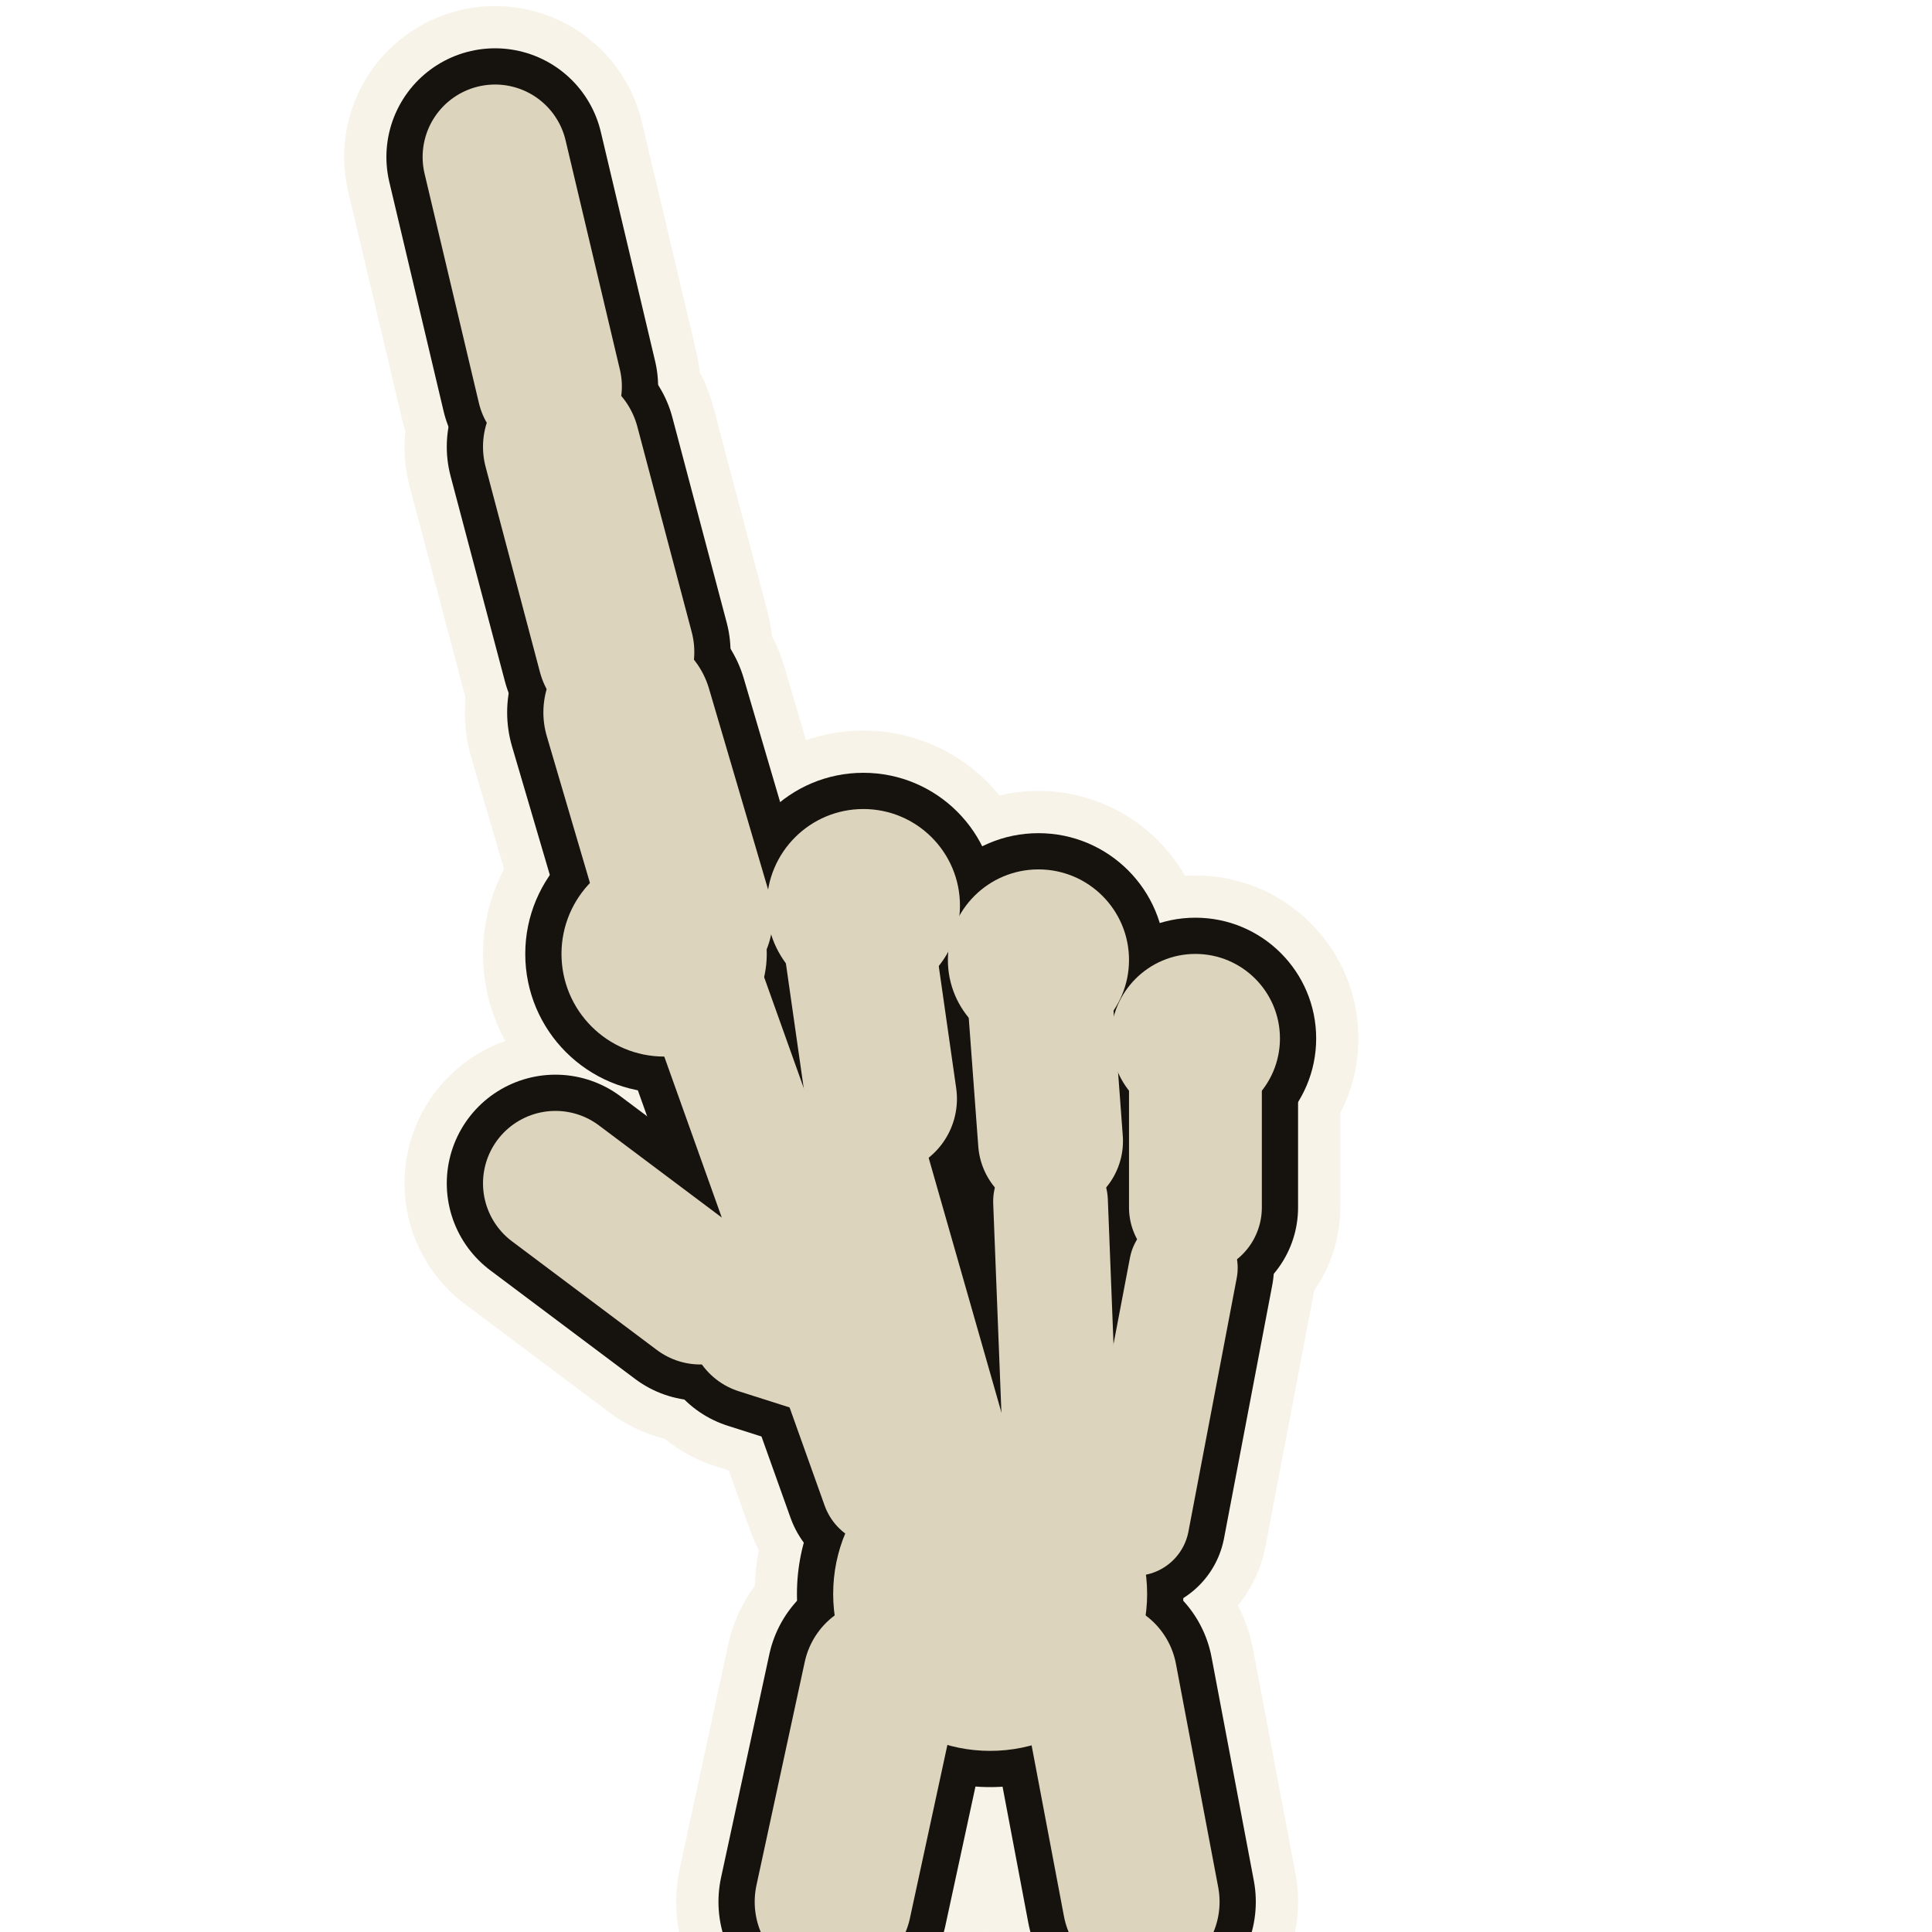
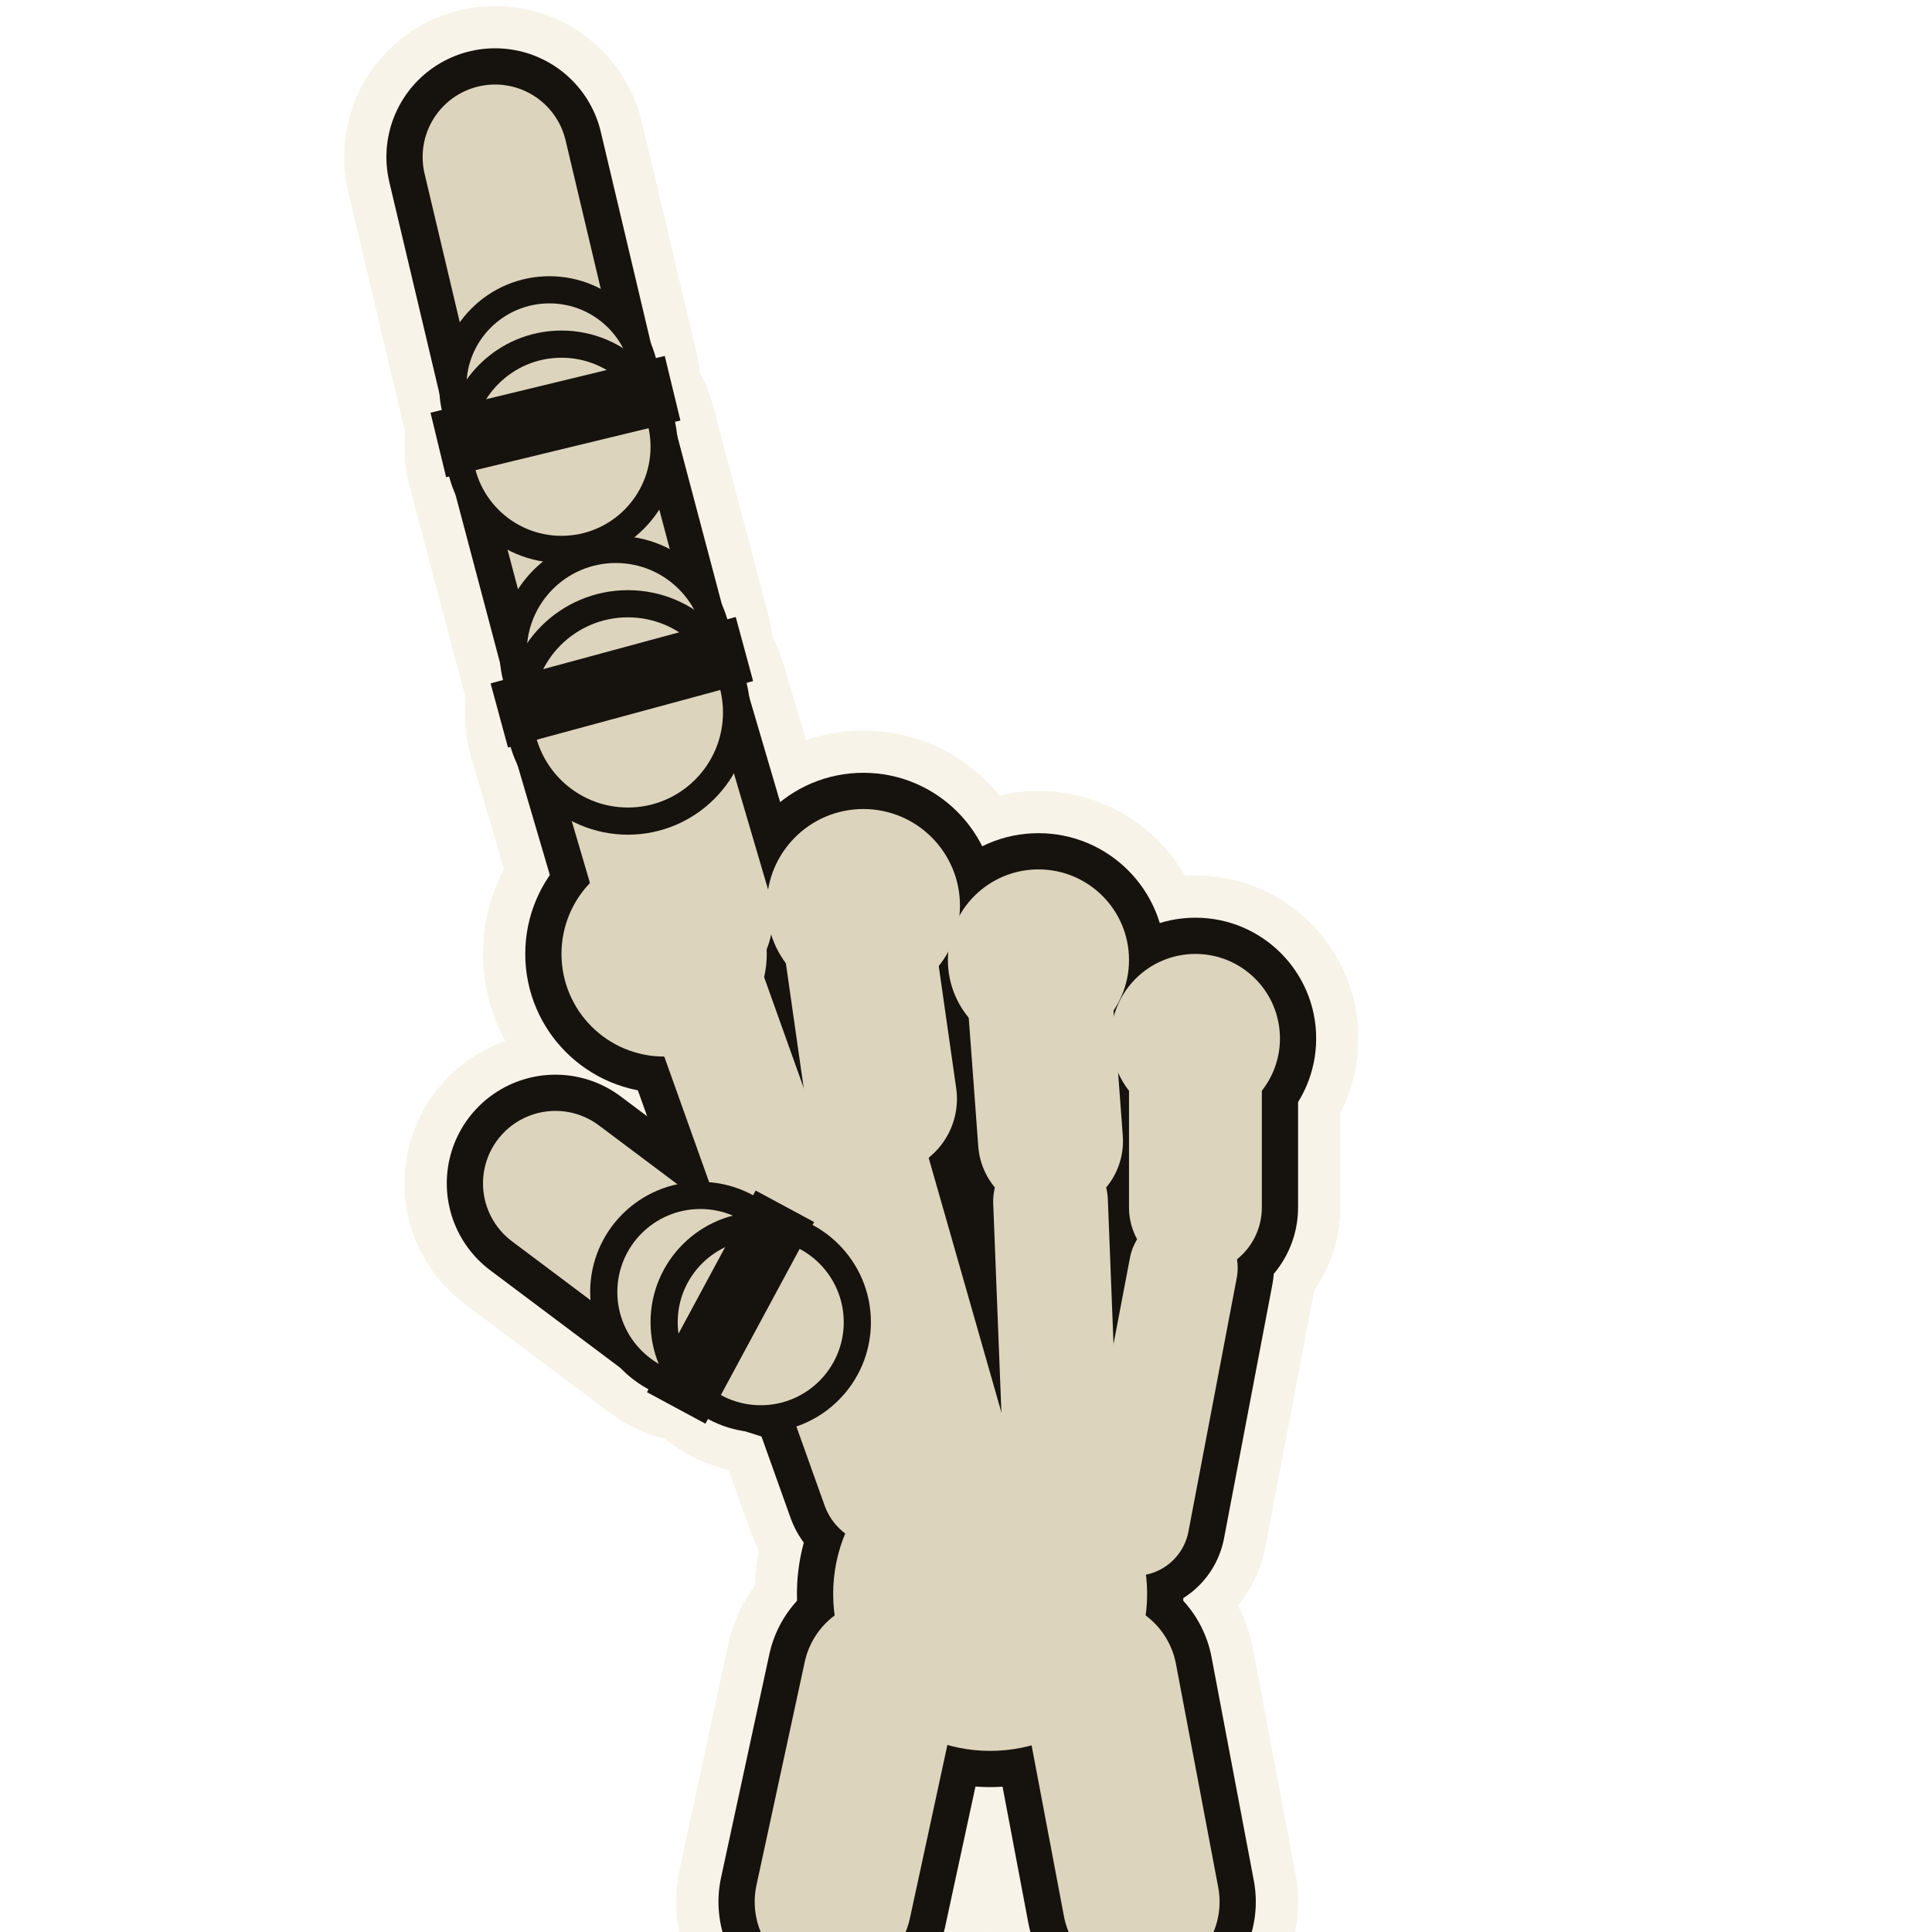
<svg xmlns="http://www.w3.org/2000/svg" width="32" height="32" viewBox="0 0 32 32">
  <line x1="8.2" y1="2.6" x2="9.1" y2="6.4" stroke="#f7f3e8" stroke-width="5" stroke-linecap="round" />
  <line x1="9.3" y1="7.4" x2="10.2" y2="10.8" stroke="#f7f3e8" stroke-width="5.2" stroke-linecap="round" />
  <line x1="10.4" y1="11.8" x2="11.4" y2="15.2" stroke="#f7f3e8" stroke-width="5.4" stroke-linecap="round" />
  <line x1="14.2" y1="15.4" x2="14.6" y2="18.2" stroke="#f7f3e8" stroke-width="5.1" stroke-linecap="round" />
  <line x1="17.2" y1="16.2" x2="17.4" y2="18.9" stroke="#f7f3e8" stroke-width="5" stroke-linecap="round" />
  <line x1="19.8" y1="17.6" x2="19.8" y2="20" stroke="#f7f3e8" stroke-width="4.8" stroke-linecap="round" />
  <line x1="9.2" y1="19.6" x2="11.6" y2="21.4" stroke="#f7f3e8" stroke-width="5" stroke-linecap="round" />
  <line x1="12.6" y1="21.9" x2="14.8" y2="22.6" stroke="#f7f3e8" stroke-width="5" stroke-linecap="round" />
  <line x1="11.6" y1="16.2" x2="14.6" y2="24.6" stroke="#f7f3e8" stroke-width="4.6" stroke-linecap="round" />
  <line x1="14.4" y1="19.2" x2="16" y2="24.8" stroke="#f7f3e8" stroke-width="4.5" stroke-linecap="round" />
  <line x1="17.4" y1="19.9" x2="17.6" y2="25" stroke="#f7f3e8" stroke-width="4.5" stroke-linecap="round" />
  <line x1="19.6" y1="21" x2="18.8" y2="25.2" stroke="#f7f3e8" stroke-width="4.4" stroke-linecap="round" />
  <line x1="14.6" y1="27.8" x2="13.8" y2="31.5" stroke="#f7f3e8" stroke-width="5.2" stroke-linecap="round" />
  <line x1="18.2" y1="27.8" x2="18.9" y2="31.5" stroke="#f7f3e8" stroke-width="5.2" stroke-linecap="round" />
  <circle cx="11" cy="15.8" r="3" fill="#f7f3e8" />
  <circle cx="14.3" cy="15" r="2.9" fill="#f7f3e8" />
  <circle cx="17.2" cy="15.9" r="2.8" fill="#f7f3e8" />
  <circle cx="19.8" cy="17.2" r="2.7" fill="#f7f3e8" />
  <circle cx="16.4" cy="26.4" r="3.9" fill="#f7f3e8" />
  <line x1="8.2" y1="2.6" x2="9.1" y2="6.4" stroke="#16120d" stroke-width="3.6" stroke-linecap="round" />
  <line x1="9.3" y1="7.4" x2="10.2" y2="10.8" stroke="#16120d" stroke-width="3.8" stroke-linecap="round" />
  <line x1="10.4" y1="11.8" x2="11.4" y2="15.2" stroke="#16120d" stroke-width="4" stroke-linecap="round" />
  <line x1="14.2" y1="15.4" x2="14.6" y2="18.2" stroke="#16120d" stroke-width="3.7" stroke-linecap="round" />
  <line x1="17.2" y1="16.2" x2="17.4" y2="18.9" stroke="#16120d" stroke-width="3.6" stroke-linecap="round" />
  <line x1="19.8" y1="17.6" x2="19.8" y2="20" stroke="#16120d" stroke-width="3.4" stroke-linecap="round" />
  <line x1="9.2" y1="19.6" x2="11.6" y2="21.4" stroke="#16120d" stroke-width="3.6" stroke-linecap="round" />
  <line x1="12.6" y1="21.9" x2="14.8" y2="22.6" stroke="#16120d" stroke-width="3.6" stroke-linecap="round" />
  <line x1="11.6" y1="16.2" x2="14.6" y2="24.6" stroke="#16120d" stroke-width="3.2" stroke-linecap="round" />
  <line x1="14.4" y1="19.2" x2="16" y2="24.8" stroke="#16120d" stroke-width="3.1" stroke-linecap="round" />
  <line x1="17.4" y1="19.9" x2="17.6" y2="25" stroke="#16120d" stroke-width="3.1" stroke-linecap="round" />
  <line x1="19.6" y1="21" x2="18.8" y2="25.2" stroke="#16120d" stroke-width="3" stroke-linecap="round" />
  <line x1="14.6" y1="27.8" x2="13.8" y2="31.5" stroke="#16120d" stroke-width="3.8" stroke-linecap="round" />
  <line x1="18.2" y1="27.8" x2="18.9" y2="31.5" stroke="#16120d" stroke-width="3.8" stroke-linecap="round" />
  <circle cx="11" cy="15.8" r="2.3" fill="#16120d" />
  <circle cx="14.3" cy="15" r="2.2" fill="#16120d" />
  <circle cx="17.2" cy="15.9" r="2.1" fill="#16120d" />
  <circle cx="19.8" cy="17.2" r="2" fill="#16120d" />
  <circle cx="16.4" cy="26.4" r="3.2" fill="#16120d" />
  <line x1="8.2" y1="2.6" x2="9.1" y2="6.4" stroke="#ddd4bd" stroke-width="2.4" stroke-linecap="round" />
  <line x1="9.3" y1="7.4" x2="10.2" y2="10.8" stroke="#ddd4bd" stroke-width="2.6" stroke-linecap="round" />
  <line x1="10.4" y1="11.8" x2="11.4" y2="15.2" stroke="#ddd4bd" stroke-width="2.8" stroke-linecap="round" />
  <line x1="14.2" y1="15.4" x2="14.6" y2="18.2" stroke="#ddd4bd" stroke-width="2.5" stroke-linecap="round" />
  <line x1="17.2" y1="16.2" x2="17.4" y2="18.9" stroke="#ddd4bd" stroke-width="2.4" stroke-linecap="round" />
  <line x1="19.8" y1="17.6" x2="19.8" y2="20" stroke="#ddd4bd" stroke-width="2.2" stroke-linecap="round" />
  <line x1="9.2" y1="19.6" x2="11.6" y2="21.4" stroke="#ddd4bd" stroke-width="2.4" stroke-linecap="round" />
  <line x1="12.6" y1="21.9" x2="14.8" y2="22.6" stroke="#ddd4bd" stroke-width="2.4" stroke-linecap="round" />
  <line x1="11.6" y1="16.2" x2="14.6" y2="24.6" stroke="#ddd4bd" stroke-width="2" stroke-linecap="round" />
  <line x1="14.4" y1="19.2" x2="16" y2="24.8" stroke="#ddd4bd" stroke-width="1.9" stroke-linecap="round" />
  <line x1="17.4" y1="19.9" x2="17.6" y2="25" stroke="#ddd4bd" stroke-width="1.9" stroke-linecap="round" />
  <line x1="19.6" y1="21" x2="18.8" y2="25.2" stroke="#ddd4bd" stroke-width="1.8" stroke-linecap="round" />
  <line x1="14.6" y1="27.8" x2="13.8" y2="31.5" stroke="#ddd4bd" stroke-width="2.6" stroke-linecap="round" />
  <line x1="18.2" y1="27.8" x2="18.9" y2="31.5" stroke="#ddd4bd" stroke-width="2.6" stroke-linecap="round" />
  <circle cx="11" cy="15.8" r="1.7" fill="#ddd4bd" />
  <circle cx="14.3" cy="15" r="1.6" fill="#ddd4bd" />
  <circle cx="17.2" cy="15.9" r="1.5" fill="#ddd4bd" />
  <circle cx="19.8" cy="17.2" r="1.4" fill="#ddd4bd" />
  <circle cx="16.4" cy="26.4" r="2.6" fill="#ddd4bd" />
+   <circle cx="9.10" cy="6.40" r="1.60" fill="#ddd4bd" stroke="#16120d" stroke-width="0.45" />
+   <circle cx="9.30" cy="7.40" r="1.70" fill="#ddd4bd" stroke="#16120d" stroke-width="0.45" />
+   <line x1="7.26" y1="7.37" x2="11.14" y2="6.43" stroke="#16120d" stroke-width="1.1" stroke-linecap="butt" />
+   <circle cx="10.20" cy="10.80" r="1.70" fill="#ddd4bd" stroke="#16120d" stroke-width="0.45" />
+   <circle cx="10.40" cy="11.80" r="1.80" fill="#ddd4bd" stroke="#16120d" stroke-width="0.45" />
+   <line x1="8.27" y1="11.85" x2="12.33" y2="10.75" stroke="#16120d" stroke-width="1.1" stroke-linecap="butt" />
+   <circle cx="11.60" cy="21.40" r="1.60" fill="#ddd4bd" stroke="#16120d" stroke-width="0.45" />
+   <circle cx="12.60" cy="21.90" r="1.60" fill="#ddd4bd" stroke="#16120d" stroke-width="0.45" />
+   <line x1="11.20" y1="23.32" x2="13.00" y2="19.98" stroke="#16120d" stroke-width="1.1" stroke-linecap="butt" />
</svg>
